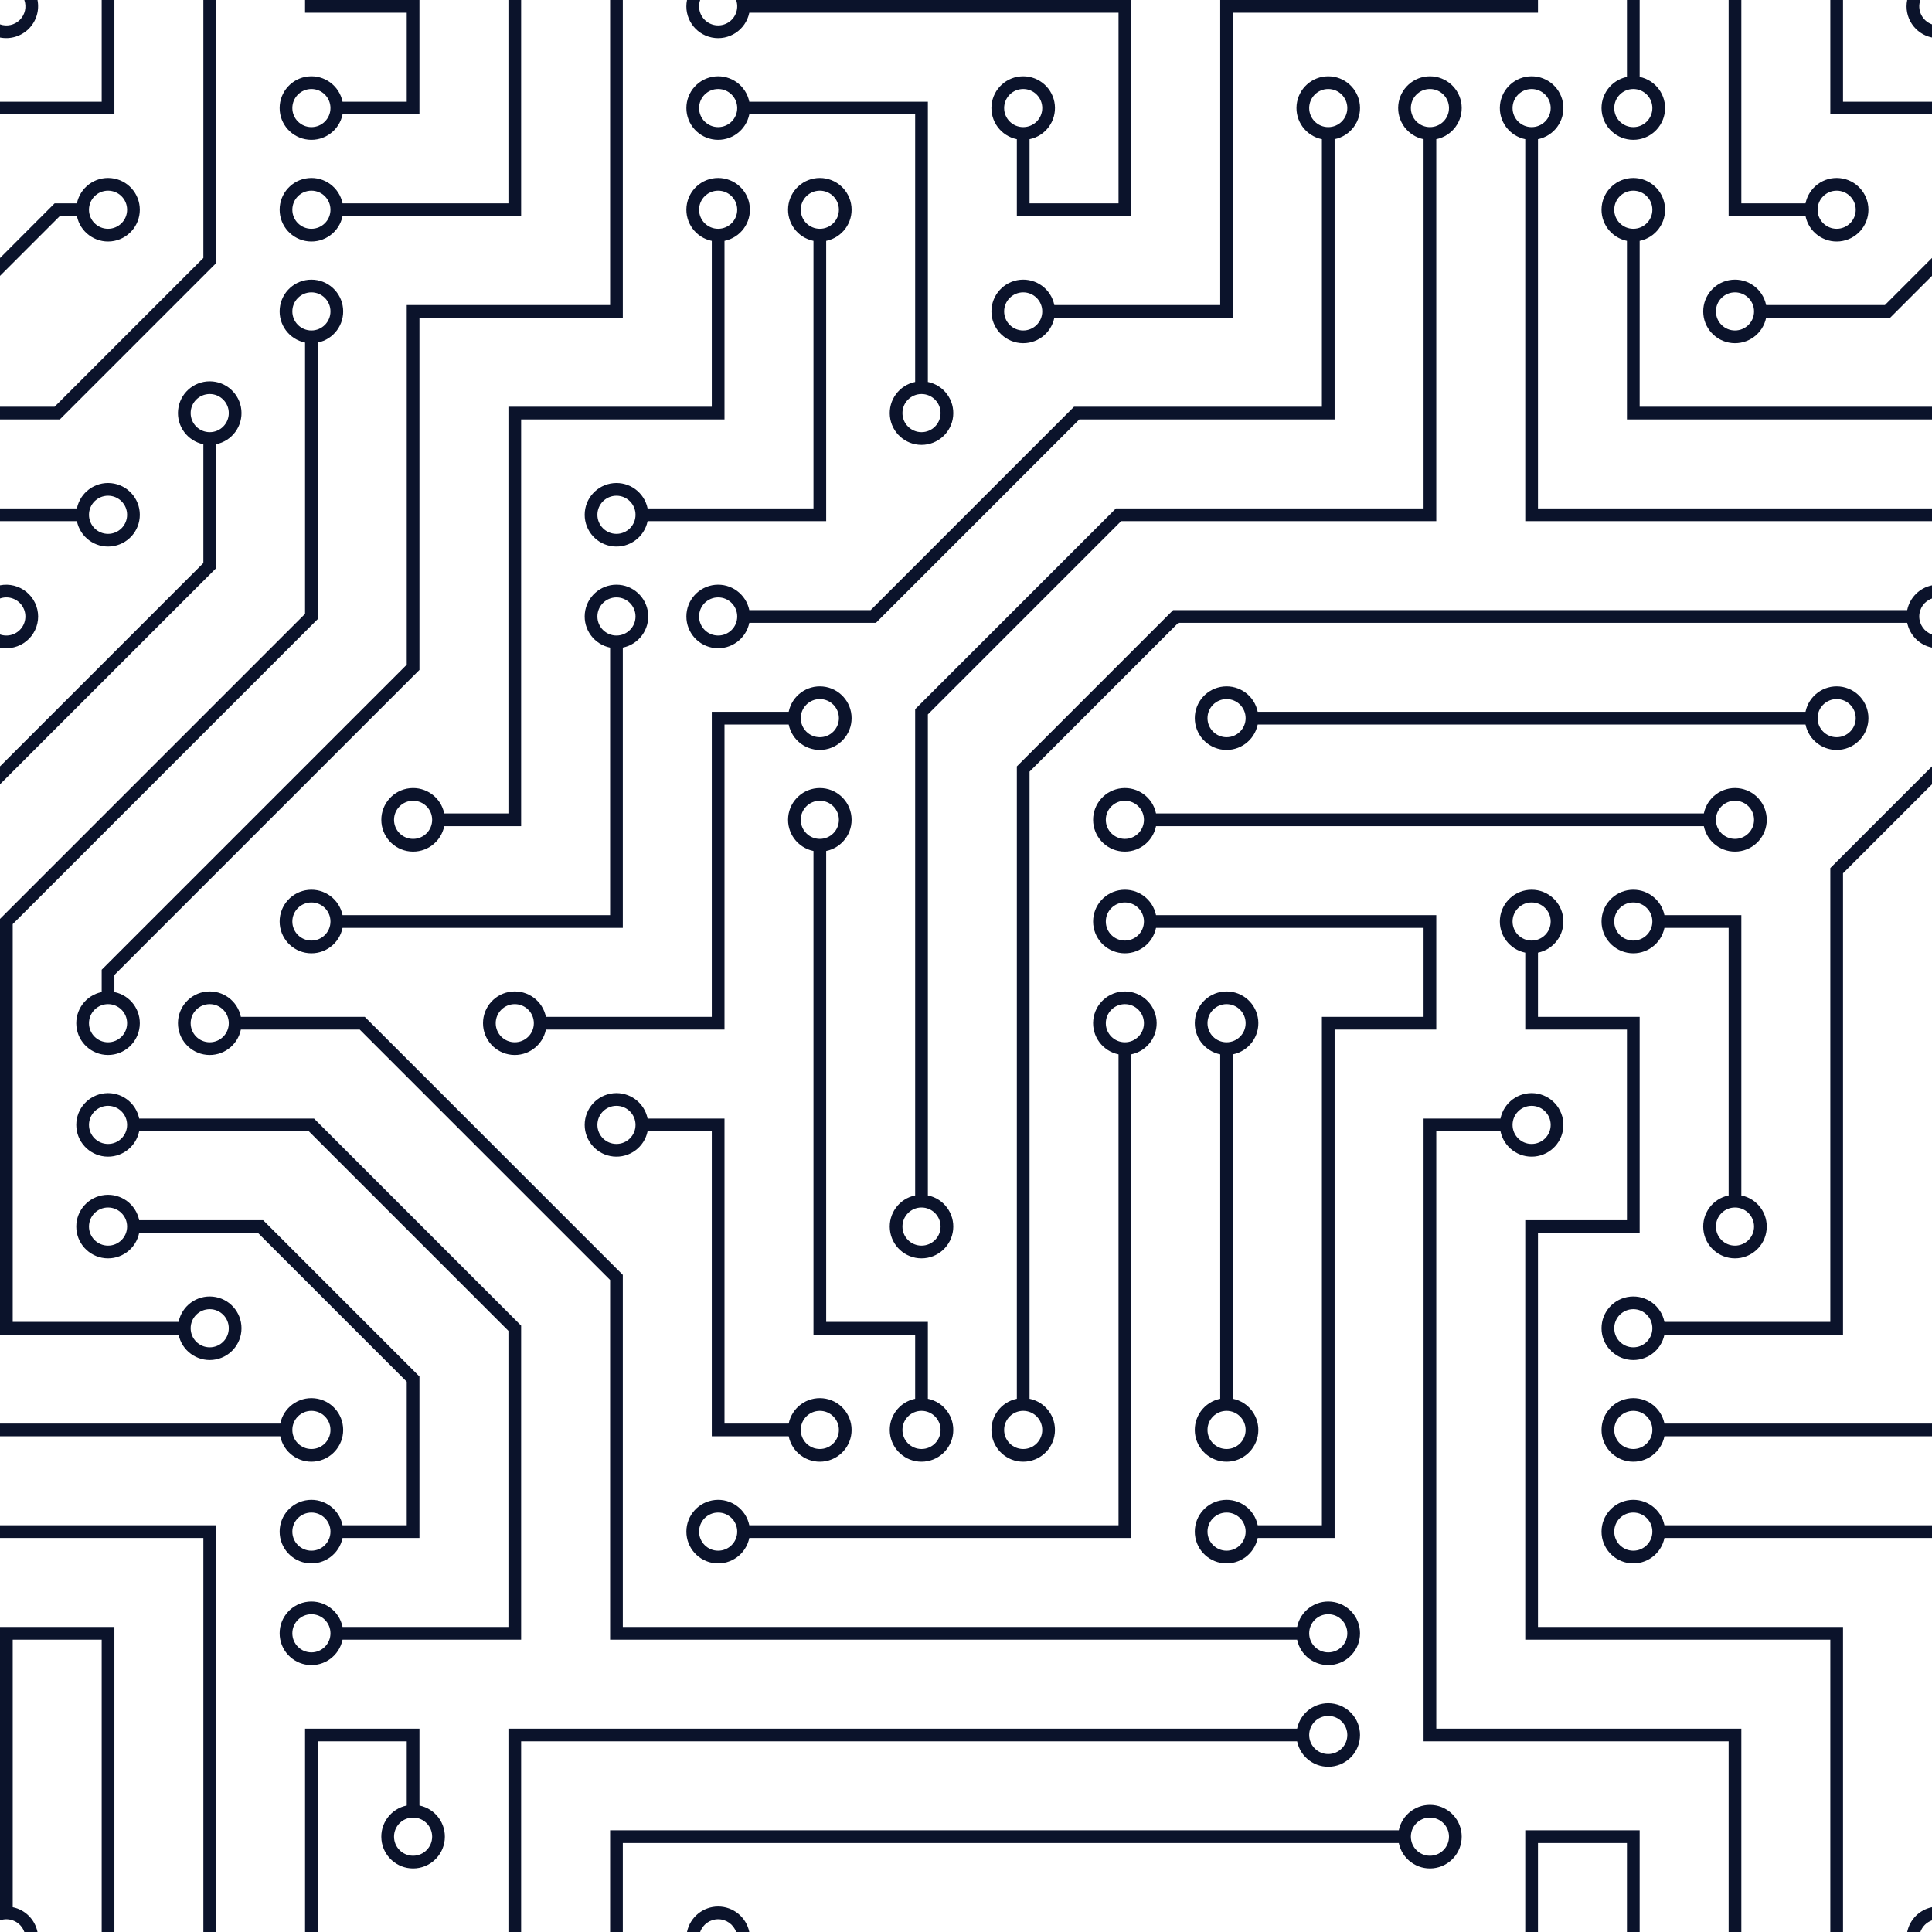
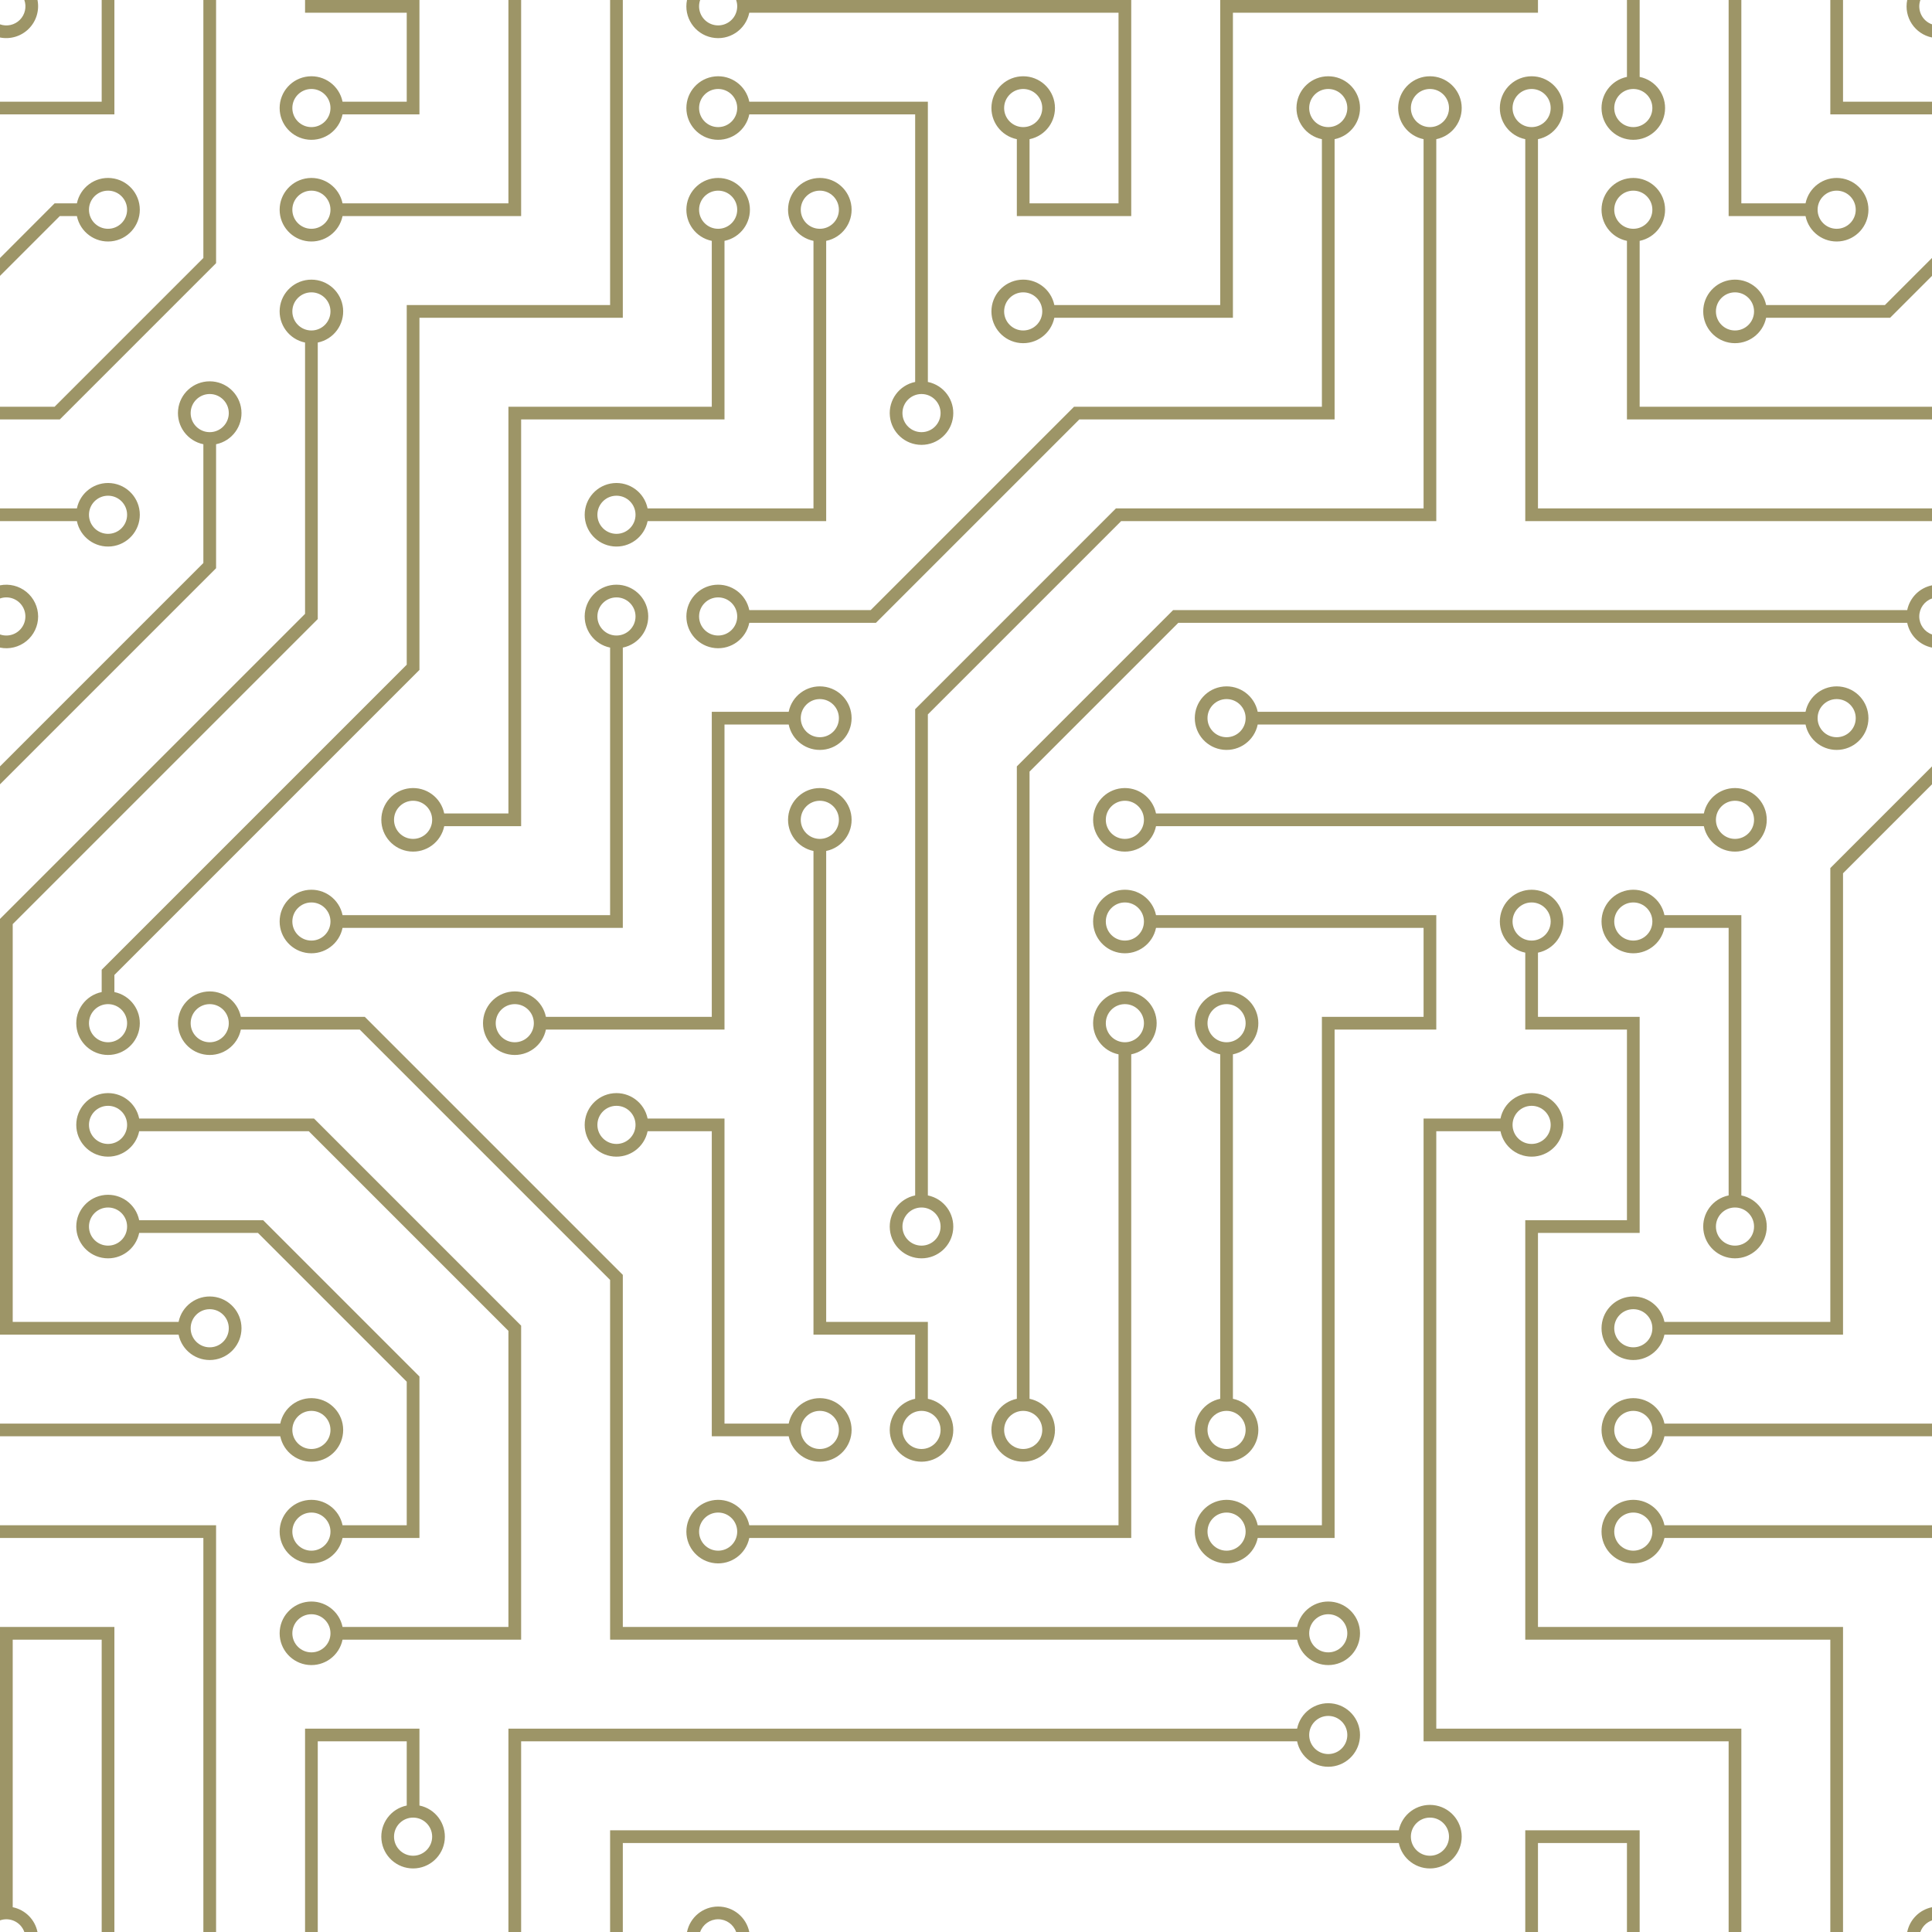
<svg xmlns="http://www.w3.org/2000/svg" viewBox="0 0 304 304" width="304" height="304">
-   <path fill="#0B132B" d="M44.1 224a5 5 0 1 1 0 2H0v-2h44.1zm160 48a5 5 0 1 1 0 2H82v-2h122.1zm57.8-46a5 5 0 1 1 0-2H304v2h-42.1zm0 16a5 5 0 1 1 0-2H304v2h-42.1zm6.2-114a5 5 0 1 1 0 2h-86.2a5 5 0 1 1 0-2h86.2zm-256-48a5 5 0 1 1 0 2H0v-2h12.1zm185.8 34a5 5 0 1 1 0-2h86.2a5 5 0 1 1 0 2h-86.2zM258 12.1a5 5 0 1 1-2 0V0h2v12.1zm-64 208a5 5 0 1 1-2 0v-54.2a5 5 0 1 1 2 0v54.2zm48-198.2V80h62v2h-64V21.9a5 5 0 1 1 2 0zm16 16V64h46v2h-48V37.9a5 5 0 1 1 2 0zm-128 96V208h16v12.1a5 5 0 1 1-2 0V210h-16v-76.1a5 5 0 1 1 2 0zm-5.9-21.9a5 5 0 1 1 0 2H114v48H85.9a5 5 0 1 1 0-2H112v-48h12.1zm-6.2 130a5 5 0 1 1 0-2H176v-74.1a5 5 0 1 1 2 0V242h-60.1zm-16-64a5 5 0 1 1 0-2H114v48h10.1a5 5 0 1 1 0 2H112v-48h-10.1zM66 284.1a5 5 0 1 1-2 0V274H50v30h-2v-32h18v12.1zM236.1 176a5 5 0 1 1 0 2H226v94h48v32h-2v-30h-48v-98h12.1zm25.8-30a5 5 0 1 1 0-2H274v44.1a5 5 0 1 1-2 0V146h-10.1zm-64 96a5 5 0 1 1 0-2H208v-80h16v-14h-42.1a5 5 0 1 1 0-2H226v18h-16v80h-12.1zm86.2-210a5 5 0 1 1 0 2H272V0h2v32h10.1zM98 101.9V146H53.9a5 5 0 1 1 0-2H96v-42.1a5 5 0 1 1 2 0zM53.9 34a5 5 0 1 1 0-2H80V0h2v34H53.9zm60.1 3.9V66H82v64H69.9a5 5 0 1 1 0-2H80V64h32V37.9a5 5 0 1 1 2 0zM101.9 82a5 5 0 1 1 0-2H128V37.9a5 5 0 1 1 2 0V82h-28.1zm16-64a5 5 0 1 1 0-2H146v44.1a5 5 0 1 1-2 0V18h-26.1zm102.2 270a5 5 0 1 1 0 2H98v14h-2v-16h124.1zM242 149.9V160h16v34h-16v62h48v48h-2v-46h-48v-66h16v-30h-16v-12.1a5 5 0 1 1 2 0zM53.9 18a5 5 0 1 1 0-2H64V2H48V0h18v18H53.9zm112 32a5 5 0 1 1 0-2H192V0h50v2h-48v48h-28.1zm-48-48a5 5 0 0 1-9.8-2h2.07a3 3 0 1 0 5.66 0H178v34h-18V21.9a5 5 0 1 1 2 0V32h14V2h-58.1zm0 96a5 5 0 1 1 0-2H137l32-32h39V21.9a5 5 0 1 1 2 0V66h-40.17l-32 32H117.9zm28.1 90.1a5 5 0 1 1-2 0v-76.51L175.59 80H224V21.9a5 5 0 1 1 2 0V82h-49.59L146 112.41v75.69zm16 32a5 5 0 1 1-2 0v-99.51L184.59 96H300.1a5 5 0 0 1 3.9-3.9v2.07a3 3 0 0 0 0 5.66v2.07a5 5 0 0 1-3.9-3.9H185.41L162 121.41v98.69zm-144-64a5 5 0 1 1-2 0v-3.51l48-48V48h32V0h2v50H66v55.41l-48 48v2.69zM50 53.9v43.51l-48 48V208h26.1a5 5 0 1 1 0 2H0v-65.41l48-48V53.9a5 5 0 1 1 2 0zm-16 16V89.41l-34 34v-2.82l32-32V69.9a5 5 0 1 1 2 0zM12.1 32a5 5 0 1 1 0 2H9.41L0 43.41V40.6L8.59 32h3.51zm265.8 18a5 5 0 1 1 0-2h18.69l7.41-7.41v2.82L297.41 50H277.9zm-16 160a5 5 0 1 1 0-2H288v-71.41l16-16v2.82l-14 14V210h-28.1zm-208 32a5 5 0 1 1 0-2H64v-22.59L40.59 194H21.9a5 5 0 1 1 0-2H41.41L66 216.59V242H53.9zm150.2 14a5 5 0 1 1 0 2H96v-56.6L56.6 162H37.9a5 5 0 1 1 0-2h19.5L98 200.6V256h106.1zm-150.2 2a5 5 0 1 1 0-2H80v-46.59L48.59 178H21.9a5 5 0 1 1 0-2H49.41L82 208.59V258H53.9zM34 39.8v1.61L9.41 66H0v-2h8.59L32 40.59V0h2v39.8zM2 300.1a5 5 0 0 1 3.9 3.9H3.83A3 3 0 0 0 0 302.17V256h18v48h-2v-46H2v42.1zM34 241v63h-2v-62H0v-2h34v1zM17 18H0v-2h16V0h2v18h-1zm273-2h14v2h-16V0h2v16zm-32 273v15h-2v-14h-14v14h-2v-16h18v1zM0 92.1A5.02 5.02 0 0 1 6 97a5 5 0 0 1-6 4.9v-2.07a3 3 0 1 0 0-5.66V92.1zM80 272h2v32h-2v-32zm37.9 32h-2.07a3 3 0 0 0-5.66 0h-2.07a5 5 0 0 1 9.8 0zM5.9 0A5.02 5.02 0 0 1 0 5.9V3.83A3 3 0 0 0 3.83 0H5.9zm294.2 0h2.07A3 3 0 0 0 304 3.83V5.9a5 5 0 0 1-3.9-5.9zm3.9 300.1v2.07a3 3 0 0 0-1.83 1.83h-2.07a5 5 0 0 1 3.9-3.9zM97 100a3 3 0 1 0 0-6 3 3 0 0 0 0 6zm0-16a3 3 0 1 0 0-6 3 3 0 0 0 0 6zm16 16a3 3 0 1 0 0-6 3 3 0 0 0 0 6zm16 16a3 3 0 1 0 0-6 3 3 0 0 0 0 6zm0 16a3 3 0 1 0 0-6 3 3 0 0 0 0 6zm-48 32a3 3 0 1 0 0-6 3 3 0 0 0 0 6zm16 16a3 3 0 1 0 0-6 3 3 0 0 0 0 6zm32 48a3 3 0 1 0 0-6 3 3 0 0 0 0 6zm-16 16a3 3 0 1 0 0-6 3 3 0 0 0 0 6zm32-16a3 3 0 1 0 0-6 3 3 0 0 0 0 6zm0-32a3 3 0 1 0 0-6 3 3 0 0 0 0 6zm16 32a3 3 0 1 0 0-6 3 3 0 0 0 0 6zm32 16a3 3 0 1 0 0-6 3 3 0 0 0 0 6zm0-16a3 3 0 1 0 0-6 3 3 0 0 0 0 6zm-16-64a3 3 0 1 0 0-6 3 3 0 0 0 0 6zm16 0a3 3 0 1 0 0-6 3 3 0 0 0 0 6zm16 96a3 3 0 1 0 0-6 3 3 0 0 0 0 6zm0 16a3 3 0 1 0 0-6 3 3 0 0 0 0 6zm16 16a3 3 0 1 0 0-6 3 3 0 0 0 0 6zm16-144a3 3 0 1 0 0-6 3 3 0 0 0 0 6zm0 32a3 3 0 1 0 0-6 3 3 0 0 0 0 6zm16-32a3 3 0 1 0 0-6 3 3 0 0 0 0 6zm16-16a3 3 0 1 0 0-6 3 3 0 0 0 0 6zm-96 0a3 3 0 1 0 0-6 3 3 0 0 0 0 6zm0 16a3 3 0 1 0 0-6 3 3 0 0 0 0 6zm16-32a3 3 0 1 0 0-6 3 3 0 0 0 0 6zm96 0a3 3 0 1 0 0-6 3 3 0 0 0 0 6zm-16-64a3 3 0 1 0 0-6 3 3 0 0 0 0 6zm16-16a3 3 0 1 0 0-6 3 3 0 0 0 0 6zm-32 0a3 3 0 1 0 0-6 3 3 0 0 0 0 6zm0-16a3 3 0 1 0 0-6 3 3 0 0 0 0 6zm-16 0a3 3 0 1 0 0-6 3 3 0 0 0 0 6zm-16 0a3 3 0 1 0 0-6 3 3 0 0 0 0 6zm-16 0a3 3 0 1 0 0-6 3 3 0 0 0 0 6zM49 36a3 3 0 1 0 0-6 3 3 0 0 0 0 6zm-32 0a3 3 0 1 0 0-6 3 3 0 0 0 0 6zm32 16a3 3 0 1 0 0-6 3 3 0 0 0 0 6zM33 68a3 3 0 1 0 0-6 3 3 0 0 0 0 6zm16-48a3 3 0 1 0 0-6 3 3 0 0 0 0 6zm0 240a3 3 0 1 0 0-6 3 3 0 0 0 0 6zm16 32a3 3 0 1 0 0-6 3 3 0 0 0 0 6zm-16-64a3 3 0 1 0 0-6 3 3 0 0 0 0 6zm0 16a3 3 0 1 0 0-6 3 3 0 0 0 0 6zm-16-32a3 3 0 1 0 0-6 3 3 0 0 0 0 6zm80-176a3 3 0 1 0 0-6 3 3 0 0 0 0 6zm16 0a3 3 0 1 0 0-6 3 3 0 0 0 0 6zm-16-16a3 3 0 1 0 0-6 3 3 0 0 0 0 6zm32 48a3 3 0 1 0 0-6 3 3 0 0 0 0 6zm16-16a3 3 0 1 0 0-6 3 3 0 0 0 0 6zm0-32a3 3 0 1 0 0-6 3 3 0 0 0 0 6zm112 176a3 3 0 1 0 0-6 3 3 0 0 0 0 6zm-16 16a3 3 0 1 0 0-6 3 3 0 0 0 0 6zm0 16a3 3 0 1 0 0-6 3 3 0 0 0 0 6zm0 16a3 3 0 1 0 0-6 3 3 0 0 0 0 6zM17 180a3 3 0 1 0 0-6 3 3 0 0 0 0 6zm0 16a3 3 0 1 0 0-6 3 3 0 0 0 0 6zm0-32a3 3 0 1 0 0-6 3 3 0 0 0 0 6zm16 0a3 3 0 1 0 0-6 3 3 0 0 0 0 6zM17 84a3 3 0 1 0 0-6 3 3 0 0 0 0 6zm32 64a3 3 0 1 0 0-6 3 3 0 0 0 0 6zm16-16a3 3 0 1 0 0-6 3 3 0 0 0 0 6z">
+   <style>
+         #svg--circuit{
+             fill:#9d9567;
+         }
+     </style>
+   <path id="svg--circuit" d="M44.1 224a5 5 0 1 1 0 2H0v-2h44.1zm160 48a5 5 0 1 1 0 2H82v-2h122.1zm57.8-46a5 5 0 1 1 0-2H304v2h-42.1zm0 16a5 5 0 1 1 0-2H304v2h-42.1zm6.2-114a5 5 0 1 1 0 2h-86.2a5 5 0 1 1 0-2h86.2zm-256-48a5 5 0 1 1 0 2H0v-2h12.1zm185.8 34a5 5 0 1 1 0-2h86.2a5 5 0 1 1 0 2h-86.2zM258 12.1a5 5 0 1 1-2 0V0h2v12.1zm-64 208a5 5 0 1 1-2 0v-54.2a5 5 0 1 1 2 0v54.2zm48-198.2V80h62v2h-64V21.9a5 5 0 1 1 2 0zm16 16V64h46v2h-48V37.9a5 5 0 1 1 2 0zm-128 96V208h16v12.1a5 5 0 1 1-2 0V210h-16v-76.1a5 5 0 1 1 2 0zm-5.9-21.9a5 5 0 1 1 0 2H114v48H85.9a5 5 0 1 1 0-2H112v-48h12.1zm-6.2 130a5 5 0 1 1 0-2H176v-74.1a5 5 0 1 1 2 0V242h-60.1zm-16-64a5 5 0 1 1 0-2H114v48h10.1a5 5 0 1 1 0 2H112v-48h-10.1zM66 284.1a5 5 0 1 1-2 0V274H50v30h-2v-32h18v12.1zM236.1 176a5 5 0 1 1 0 2H226v94h48v32h-2v-30h-48v-98h12.1zm25.8-30a5 5 0 1 1 0-2H274v44.1a5 5 0 1 1-2 0V146h-10.1zm-64 96a5 5 0 1 1 0-2H208v-80h16v-14h-42.1a5 5 0 1 1 0-2H226v18h-16v80h-12.1zm86.2-210a5 5 0 1 1 0 2H272V0h2v32h10.1zM98 101.9V146H53.9a5 5 0 1 1 0-2H96v-42.1a5 5 0 1 1 2 0zM53.9 34a5 5 0 1 1 0-2H80V0h2v34H53.9zm60.1 3.9V66H82v64H69.9a5 5 0 1 1 0-2H80V64h32V37.9a5 5 0 1 1 2 0zM101.9 82a5 5 0 1 1 0-2H128V37.9a5 5 0 1 1 2 0V82h-28.1zm16-64a5 5 0 1 1 0-2H146v44.1a5 5 0 1 1-2 0V18h-26.1zm102.2 270a5 5 0 1 1 0 2H98v14h-2v-16h124.1zM242 149.9V160h16v34h-16v62h48v48h-2v-46h-48v-66h16v-30h-16v-12.1a5 5 0 1 1 2 0zM53.9 18a5 5 0 1 1 0-2H64V2H48V0h18v18H53.9zm112 32a5 5 0 1 1 0-2H192V0h50v2h-48v48h-28.1zm-48-48a5 5 0 0 1-9.8-2h2.07a3 3 0 1 0 5.66 0H178v34h-18V21.9a5 5 0 1 1 2 0V32h14V2h-58.1zm0 96a5 5 0 1 1 0-2H137l32-32h39V21.9a5 5 0 1 1 2 0V66h-40.17l-32 32H117.9zm28.1 90.1a5 5 0 1 1-2 0v-76.51L175.59 80H224V21.9a5 5 0 1 1 2 0V82h-49.59L146 112.41v75.69zm16 32a5 5 0 1 1-2 0v-99.51L184.59 96H300.1a5 5 0 0 1 3.9-3.9v2.07a3 3 0 0 0 0 5.66v2.07a5 5 0 0 1-3.9-3.9H185.41L162 121.41v98.69zm-144-64a5 5 0 1 1-2 0v-3.51l48-48V48h32V0h2v50H66v55.41l-48 48v2.69zM50 53.9v43.51l-48 48V208h26.1a5 5 0 1 1 0 2H0v-65.41l48-48V53.9a5 5 0 1 1 2 0zm-16 16V89.41l-34 34v-2.82l32-32V69.9a5 5 0 1 1 2 0zM12.1 32a5 5 0 1 1 0 2H9.41L0 43.41V40.6L8.59 32h3.51zm265.8 18a5 5 0 1 1 0-2h18.69l7.41-7.41v2.82L297.41 50H277.9zm-16 160a5 5 0 1 1 0-2H288v-71.41l16-16v2.82l-14 14V210h-28.1zm-208 32a5 5 0 1 1 0-2H64v-22.59L40.59 194H21.9a5 5 0 1 1 0-2H41.41L66 216.59V242H53.9zm150.2 14a5 5 0 1 1 0 2H96v-56.6L56.6 162H37.9a5 5 0 1 1 0-2h19.5L98 200.6V256h106.1zm-150.2 2a5 5 0 1 1 0-2H80v-46.59L48.59 178H21.9a5 5 0 1 1 0-2H49.41L82 208.59V258H53.9zM34 39.8v1.61L9.41 66H0v-2h8.59L32 40.59V0h2v39.8zM2 300.1a5 5 0 0 1 3.9 3.9H3.83A3 3 0 0 0 0 302.17V256h18v48h-2v-46H2v42.1zM34 241v63h-2v-62H0v-2h34v1zM17 18H0v-2h16V0h2v18h-1zm273-2h14v2h-16V0h2v16zm-32 273v15h-2v-14h-14v14h-2v-16h18v1zM0 92.1A5.02 5.02 0 0 1 6 97a5 5 0 0 1-6 4.9v-2.07a3 3 0 1 0 0-5.66V92.1zM80 272h2v32h-2v-32zm37.9 32h-2.07a3 3 0 0 0-5.66 0h-2.07a5 5 0 0 1 9.8 0zM5.9 0A5.02 5.02 0 0 1 0 5.9V3.83A3 3 0 0 0 3.83 0H5.9zm294.2 0h2.07A3 3 0 0 0 304 3.83V5.9a5 5 0 0 1-3.9-5.9zm3.9 300.1v2.07a3 3 0 0 0-1.83 1.83h-2.07a5 5 0 0 1 3.9-3.9zM97 100a3 3 0 1 0 0-6 3 3 0 0 0 0 6zm0-16a3 3 0 1 0 0-6 3 3 0 0 0 0 6zm16 16a3 3 0 1 0 0-6 3 3 0 0 0 0 6zm16 16a3 3 0 1 0 0-6 3 3 0 0 0 0 6zm0 16a3 3 0 1 0 0-6 3 3 0 0 0 0 6zm-48 32a3 3 0 1 0 0-6 3 3 0 0 0 0 6zm16 16a3 3 0 1 0 0-6 3 3 0 0 0 0 6zm32 48a3 3 0 1 0 0-6 3 3 0 0 0 0 6zm-16 16a3 3 0 1 0 0-6 3 3 0 0 0 0 6zm32-16a3 3 0 1 0 0-6 3 3 0 0 0 0 6zm0-32a3 3 0 1 0 0-6 3 3 0 0 0 0 6zm16 32a3 3 0 1 0 0-6 3 3 0 0 0 0 6zm32 16a3 3 0 1 0 0-6 3 3 0 0 0 0 6zm0-16a3 3 0 1 0 0-6 3 3 0 0 0 0 6zm-16-64a3 3 0 1 0 0-6 3 3 0 0 0 0 6zm16 0a3 3 0 1 0 0-6 3 3 0 0 0 0 6zm16 96a3 3 0 1 0 0-6 3 3 0 0 0 0 6zm0 16a3 3 0 1 0 0-6 3 3 0 0 0 0 6zm16 16a3 3 0 1 0 0-6 3 3 0 0 0 0 6zm16-144a3 3 0 1 0 0-6 3 3 0 0 0 0 6zm0 32a3 3 0 1 0 0-6 3 3 0 0 0 0 6zm16-32a3 3 0 1 0 0-6 3 3 0 0 0 0 6zm16-16a3 3 0 1 0 0-6 3 3 0 0 0 0 6zm-96 0a3 3 0 1 0 0-6 3 3 0 0 0 0 6zm0 16a3 3 0 1 0 0-6 3 3 0 0 0 0 6zm16-32a3 3 0 1 0 0-6 3 3 0 0 0 0 6zm96 0a3 3 0 1 0 0-6 3 3 0 0 0 0 6zm-16-64a3 3 0 1 0 0-6 3 3 0 0 0 0 6zm16-16a3 3 0 1 0 0-6 3 3 0 0 0 0 6zm-32 0a3 3 0 1 0 0-6 3 3 0 0 0 0 6zm0-16a3 3 0 1 0 0-6 3 3 0 0 0 0 6zm-16 0a3 3 0 1 0 0-6 3 3 0 0 0 0 6zm-16 0a3 3 0 1 0 0-6 3 3 0 0 0 0 6zm-16 0a3 3 0 1 0 0-6 3 3 0 0 0 0 6zM49 36a3 3 0 1 0 0-6 3 3 0 0 0 0 6zm-32 0a3 3 0 1 0 0-6 3 3 0 0 0 0 6zm32 16a3 3 0 1 0 0-6 3 3 0 0 0 0 6zM33 68a3 3 0 1 0 0-6 3 3 0 0 0 0 6zm16-48a3 3 0 1 0 0-6 3 3 0 0 0 0 6zm0 240a3 3 0 1 0 0-6 3 3 0 0 0 0 6zm16 32a3 3 0 1 0 0-6 3 3 0 0 0 0 6zm-16-64a3 3 0 1 0 0-6 3 3 0 0 0 0 6zm0 16a3 3 0 1 0 0-6 3 3 0 0 0 0 6zm-16-32a3 3 0 1 0 0-6 3 3 0 0 0 0 6zm80-176a3 3 0 1 0 0-6 3 3 0 0 0 0 6zm16 0a3 3 0 1 0 0-6 3 3 0 0 0 0 6zm-16-16a3 3 0 1 0 0-6 3 3 0 0 0 0 6zm32 48a3 3 0 1 0 0-6 3 3 0 0 0 0 6zm16-16a3 3 0 1 0 0-6 3 3 0 0 0 0 6zm0-32a3 3 0 1 0 0-6 3 3 0 0 0 0 6zm112 176a3 3 0 1 0 0-6 3 3 0 0 0 0 6zm-16 16a3 3 0 1 0 0-6 3 3 0 0 0 0 6zm0 16a3 3 0 1 0 0-6 3 3 0 0 0 0 6zm0 16a3 3 0 1 0 0-6 3 3 0 0 0 0 6zM17 180a3 3 0 1 0 0-6 3 3 0 0 0 0 6zm0 16a3 3 0 1 0 0-6 3 3 0 0 0 0 6zm0-32a3 3 0 1 0 0-6 3 3 0 0 0 0 6zm16 0a3 3 0 1 0 0-6 3 3 0 0 0 0 6zM17 84a3 3 0 1 0 0-6 3 3 0 0 0 0 6zm32 64a3 3 0 1 0 0-6 3 3 0 0 0 0 6zm16-16a3 3 0 1 0 0-6 3 3 0 0 0 0 6z">
    </path>
</svg>
